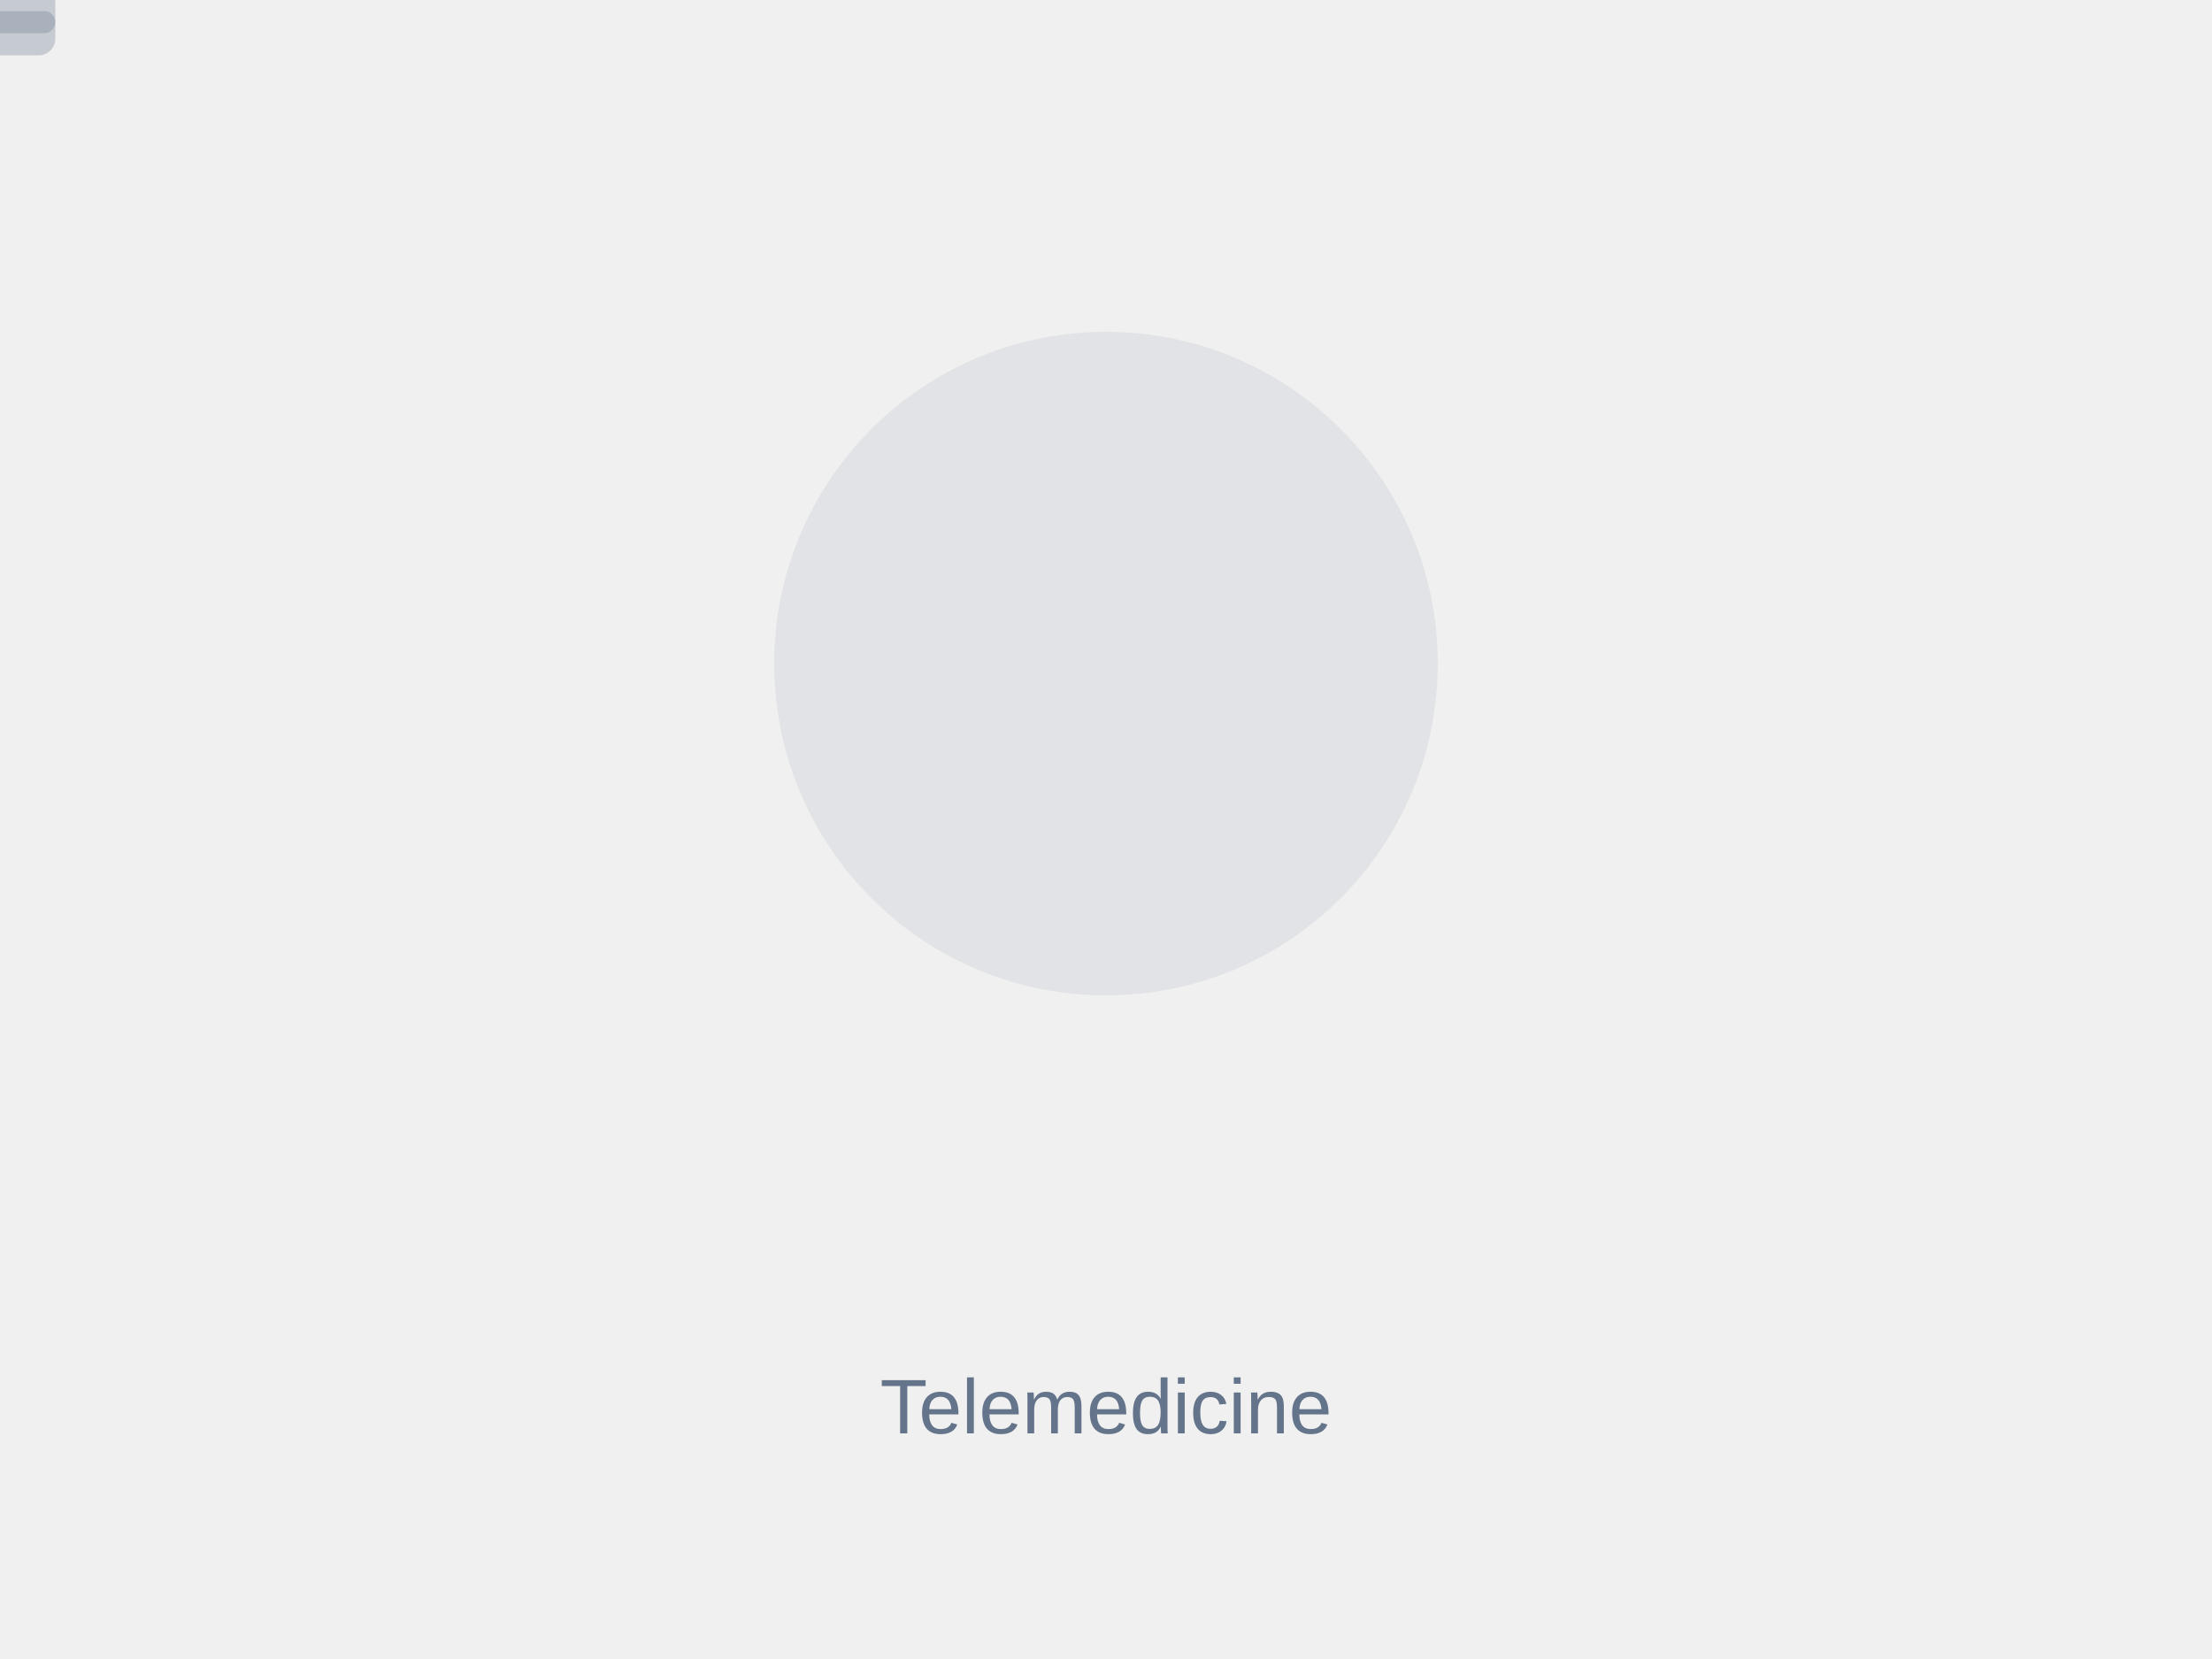
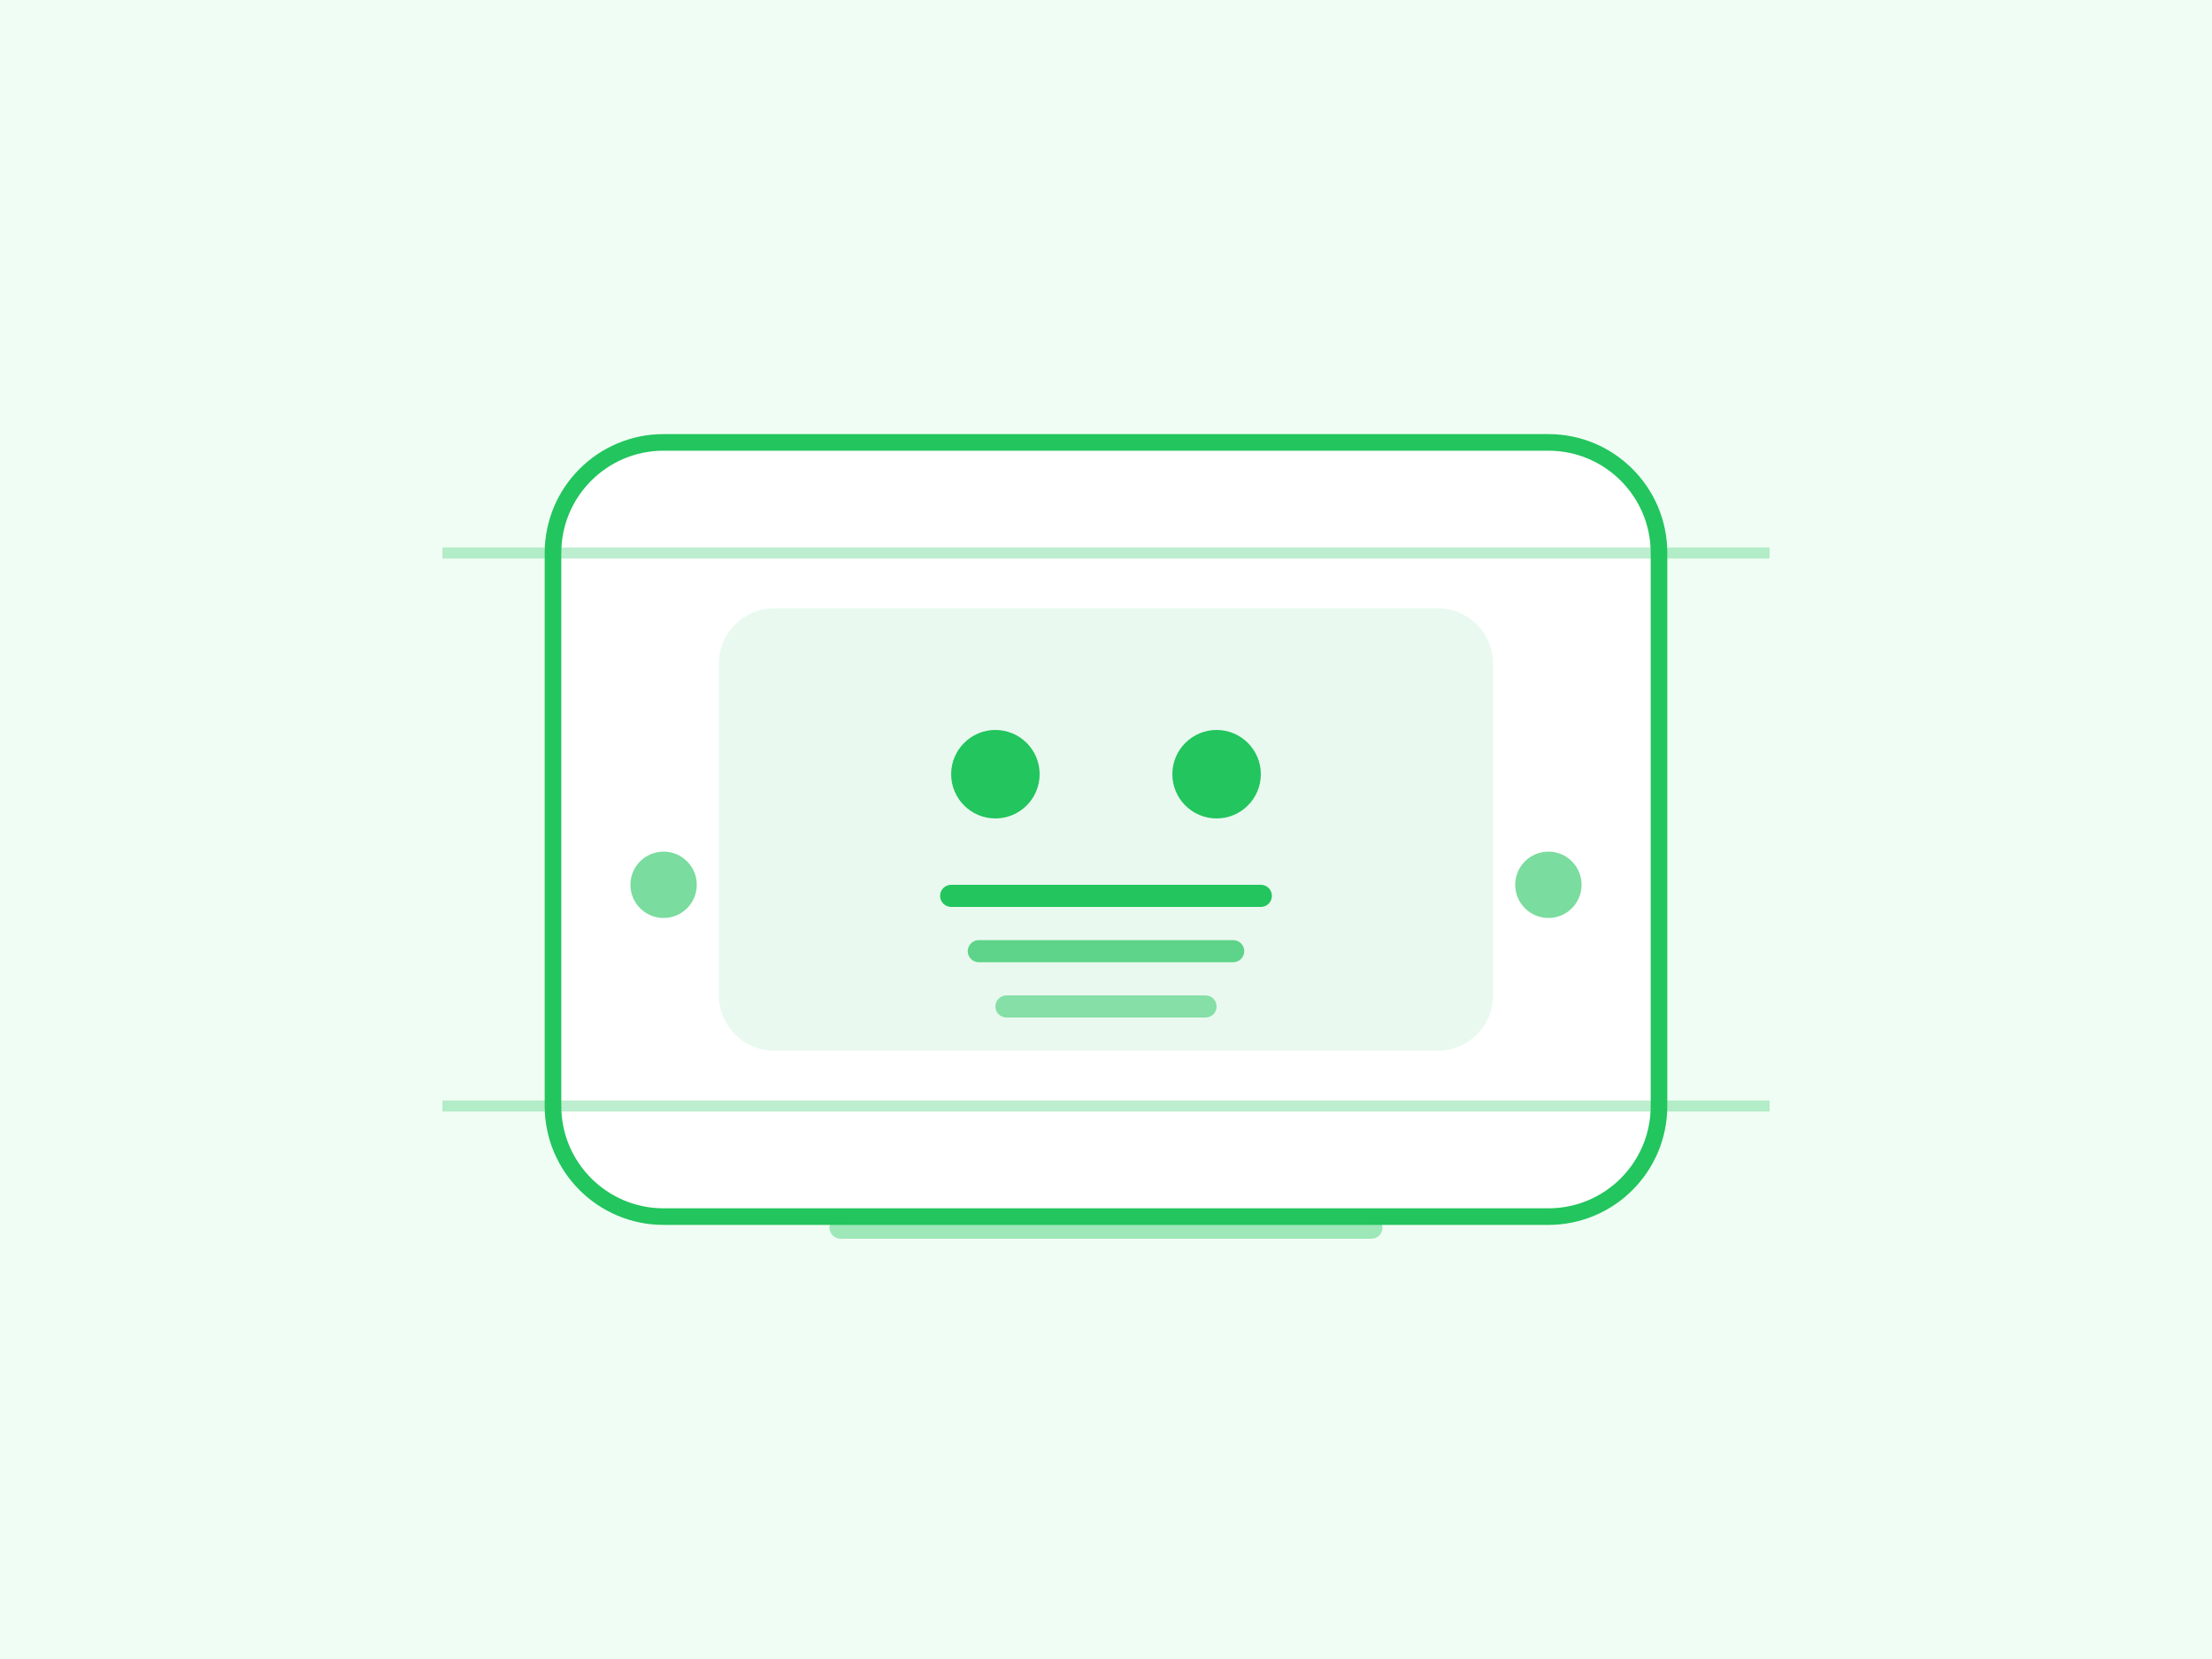
- <svg xmlns="http://www.w3.org/2000/svg" width="400" height="300">
-   <defs>
-     <linearGradient id="bg-#64748b" x1="0%" y1="0%" x2="100%" y2="100%">
-       <stop offset="0%" style="stop-color:#64748b20;stop-opacity:1" />
-       <stop offset="100%" style="stop-color:#64748b10;stop-opacity:1" />
-     </linearGradient>
-   </defs>
-   <rect width="100%" height="100%" fill="url(#bg-#64748b)" />
-   <circle cx="50%" cy="40%" r="60" fill="#64748b" opacity="0.1" />
-   <g transform="translate(50%, 50%)">
-     <g transform="translate(-30, -30)">
-       <rect x="20" y="20" width="20" height="20" rx="3" fill="#64748b" opacity="0.3" />
-       <circle cx="30" cy="15" r="8" fill="#64748b" opacity="0.4" />
-       <rect x="15" y="25" width="30" height="4" rx="2" fill="#64748b" opacity="0.3" />
-       <rect x="15" y="32" width="25" height="4" rx="2" fill="#64748b" opacity="0.3" />
-     </g>
-   </g>
-   <text x="50%" y="85%" font-family="Arial, sans-serif" font-size="14" fill="#64748b" text-anchor="middle" dy=".3em">Telemedicine</text>
+ <svg xmlns="http://www.w3.org/2000/svg" width="400" height="300" viewBox="0 0 400 300" fill="none">
+   <rect width="400" height="300" fill="#F0FDF4" />
+   <rect x="100" y="80" width="200" height="140" rx="20" fill="white" stroke="#22C55E" stroke-width="3" />
+   <rect x="130" y="110" width="140" height="80" rx="10" fill="#22C55E" opacity="0.1" />
+   <circle cx="180" cy="140" r="8" fill="#22C55E" />
+   <circle cx="220" cy="140" r="8" fill="#22C55E" />
+   <rect x="170" y="160" width="60" height="4" rx="2" fill="#22C55E" />
+   <rect x="175" y="170" width="50" height="4" rx="2" fill="#22C55E" opacity="0.7" />
+   <rect x="180" y="180" width="40" height="4" rx="2" fill="#22C55E" opacity="0.5" />
+   <circle cx="120" cy="160" r="6" fill="#22C55E" opacity="0.6" />
+   <circle cx="280" cy="160" r="6" fill="#22C55E" opacity="0.6" />
+   <path d="M80 100 L320 100 M80 200 L320 200" stroke="#22C55E" stroke-width="2" opacity="0.3" />
+   <rect x="150" y="220" width="100" height="4" rx="2" fill="#22C55E" opacity="0.4" />
</svg>
